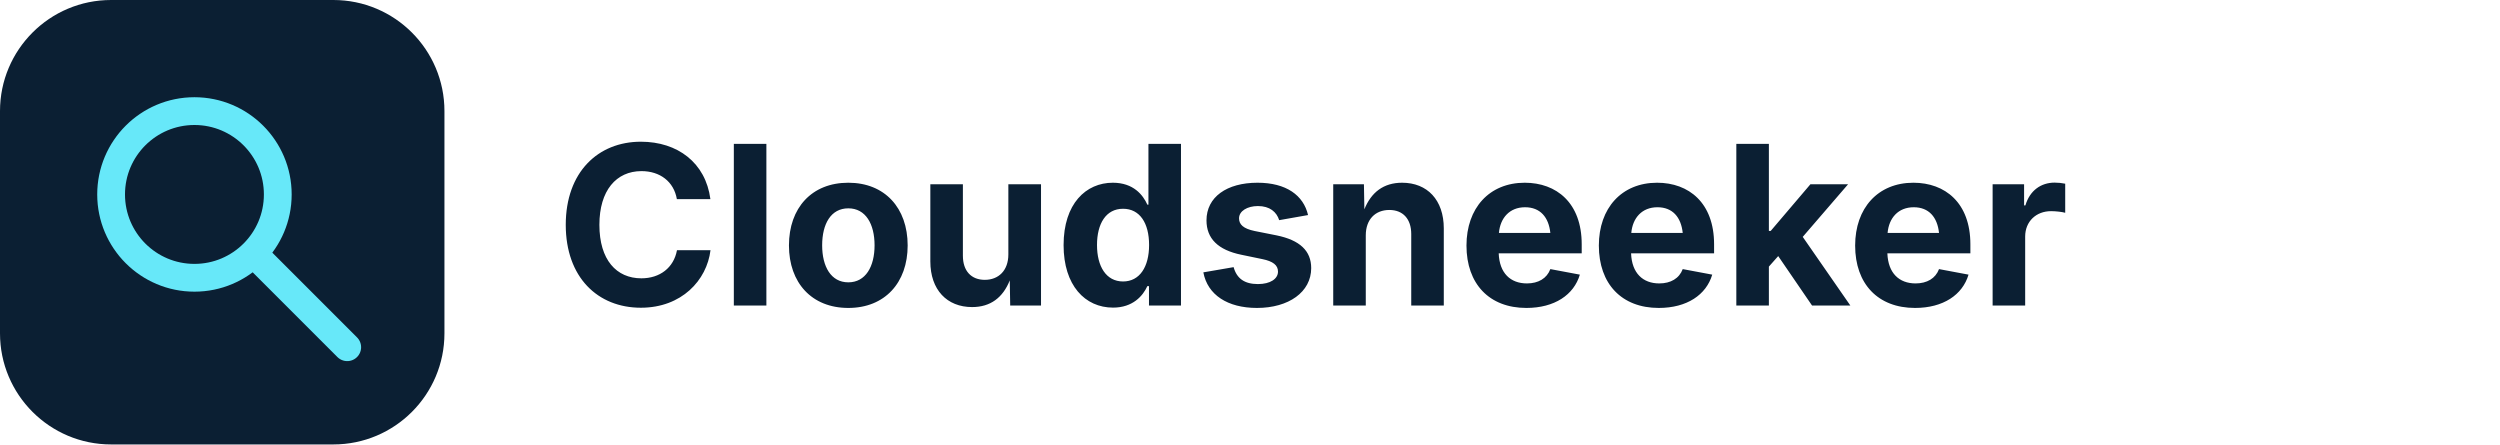
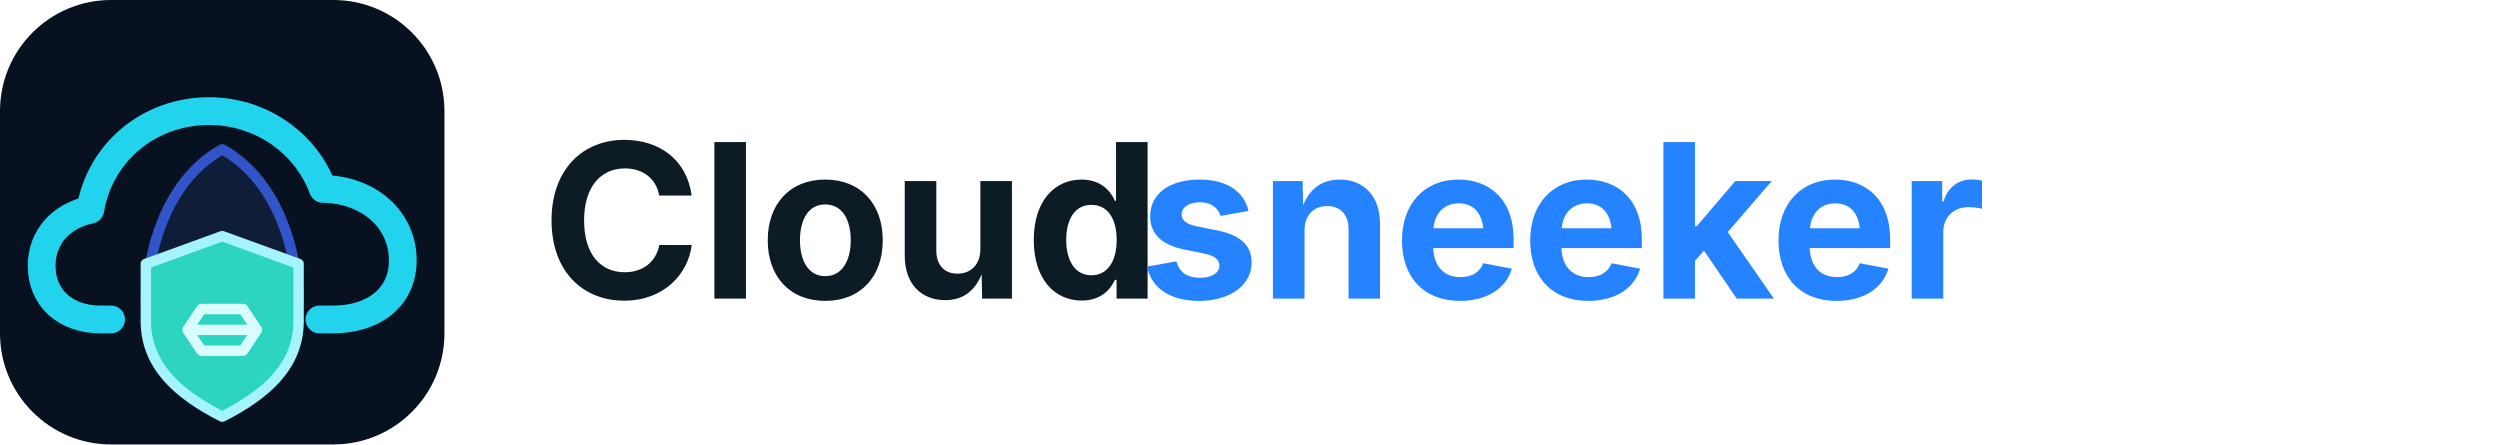
<svg xmlns="http://www.w3.org/2000/svg" viewBox="0 0 360 64" role="img" aria-label="Cloudsneeker">
-   <rect width="64" height="64" rx="16" fill="#0B1F33" />
-   <circle cx="28" cy="28" r="12" fill="none" stroke="#67E8F9" stroke-width="4" />
-   <path d="M37.5 37.5 L50 50" stroke="#67E8F9" stroke-width="4" stroke-linecap="round" />
-   <text x="80" y="44" font-family="Inter, Segoe UI, Arial, sans-serif" font-size="32" font-weight="700" fill="#0B1F33">Cloudsneeker</text>
+   <defs>
+     <linearGradient id="cloud" x1="8" y1="18" x2="56" y2="47">
+       <stop stop-color="#22D3EE" />
+       <stop offset=".52" stop-color="#2583FF" />
+       <stop offset="1" stop-color="#8B5CF6" />
+     </linearGradient>
+     <linearGradient id="shield" x1="23" y1="37" x2="43" y2="58">
+       <stop stop-color="#2DD4BF" />
+       <stop offset=".5" stop-color="#2583FF" />
+       <stop offset="1" stop-color="#8B5CF6" />
+     </linearGradient>
+   </defs>
+   <rect width="64" height="64" rx="16" fill="#07111F" />
+   <path d="M16 46h-1.5C9.3 46 6 42.8 6 38.3c0-4.2 2.8-7.2 7-8.1C14.4 21.9 21.5 16 30.1 16c7.4 0 13.9 4.5 16.4 11.2C53.1 27.3 58 31.6 58 37.5 58 42.9 53.7 46 48 46h-2" fill="none" stroke="url(#cloud)" stroke-width="4" stroke-linecap="round" stroke-linejoin="round" />
+   <path d="M21 43c.7-10.4 4.7-18 11-21.5C38.3 25 42.3 32.6 43 43l-5.8 8H26.8L21 43Z" fill="#101D38" stroke="#3155C8" stroke-width="1.5" stroke-linejoin="round" />
+   <path d="m26.5 37 4 1.2-4.4 1.2M37.5 37l-4 1.2 4.4 1.2" fill="none" stroke="#67E8F9" stroke-width="1.8" stroke-linecap="round" />
+   <path d="m32 34 11 4v8.2c0 6.4-4.5 10.5-11 13.8-6.5-3.3-11-7.4-11-13.8V38l11-4Z" fill="url(#shield)" stroke="#A5F3FC" stroke-width="1.5" stroke-linejoin="round" />
+   <path d="M27 47.5h10M29 44.5h6l2 3-2 3h-6l-2-3 2-3Z" fill="none" stroke="#D9FCFF" stroke-width="1.5" stroke-linecap="round" stroke-linejoin="round" />
+   <text x="78" y="43" font-family="Inter, Segoe UI, Arial, sans-serif" font-size="31" font-weight="750" fill="#0C1B24">Cloud</text>
+   <text x="164" y="43" font-family="Inter, Segoe UI, Arial, sans-serif" font-size="31" font-weight="750" fill="#2583FF">sneeker</text>
</svg>
